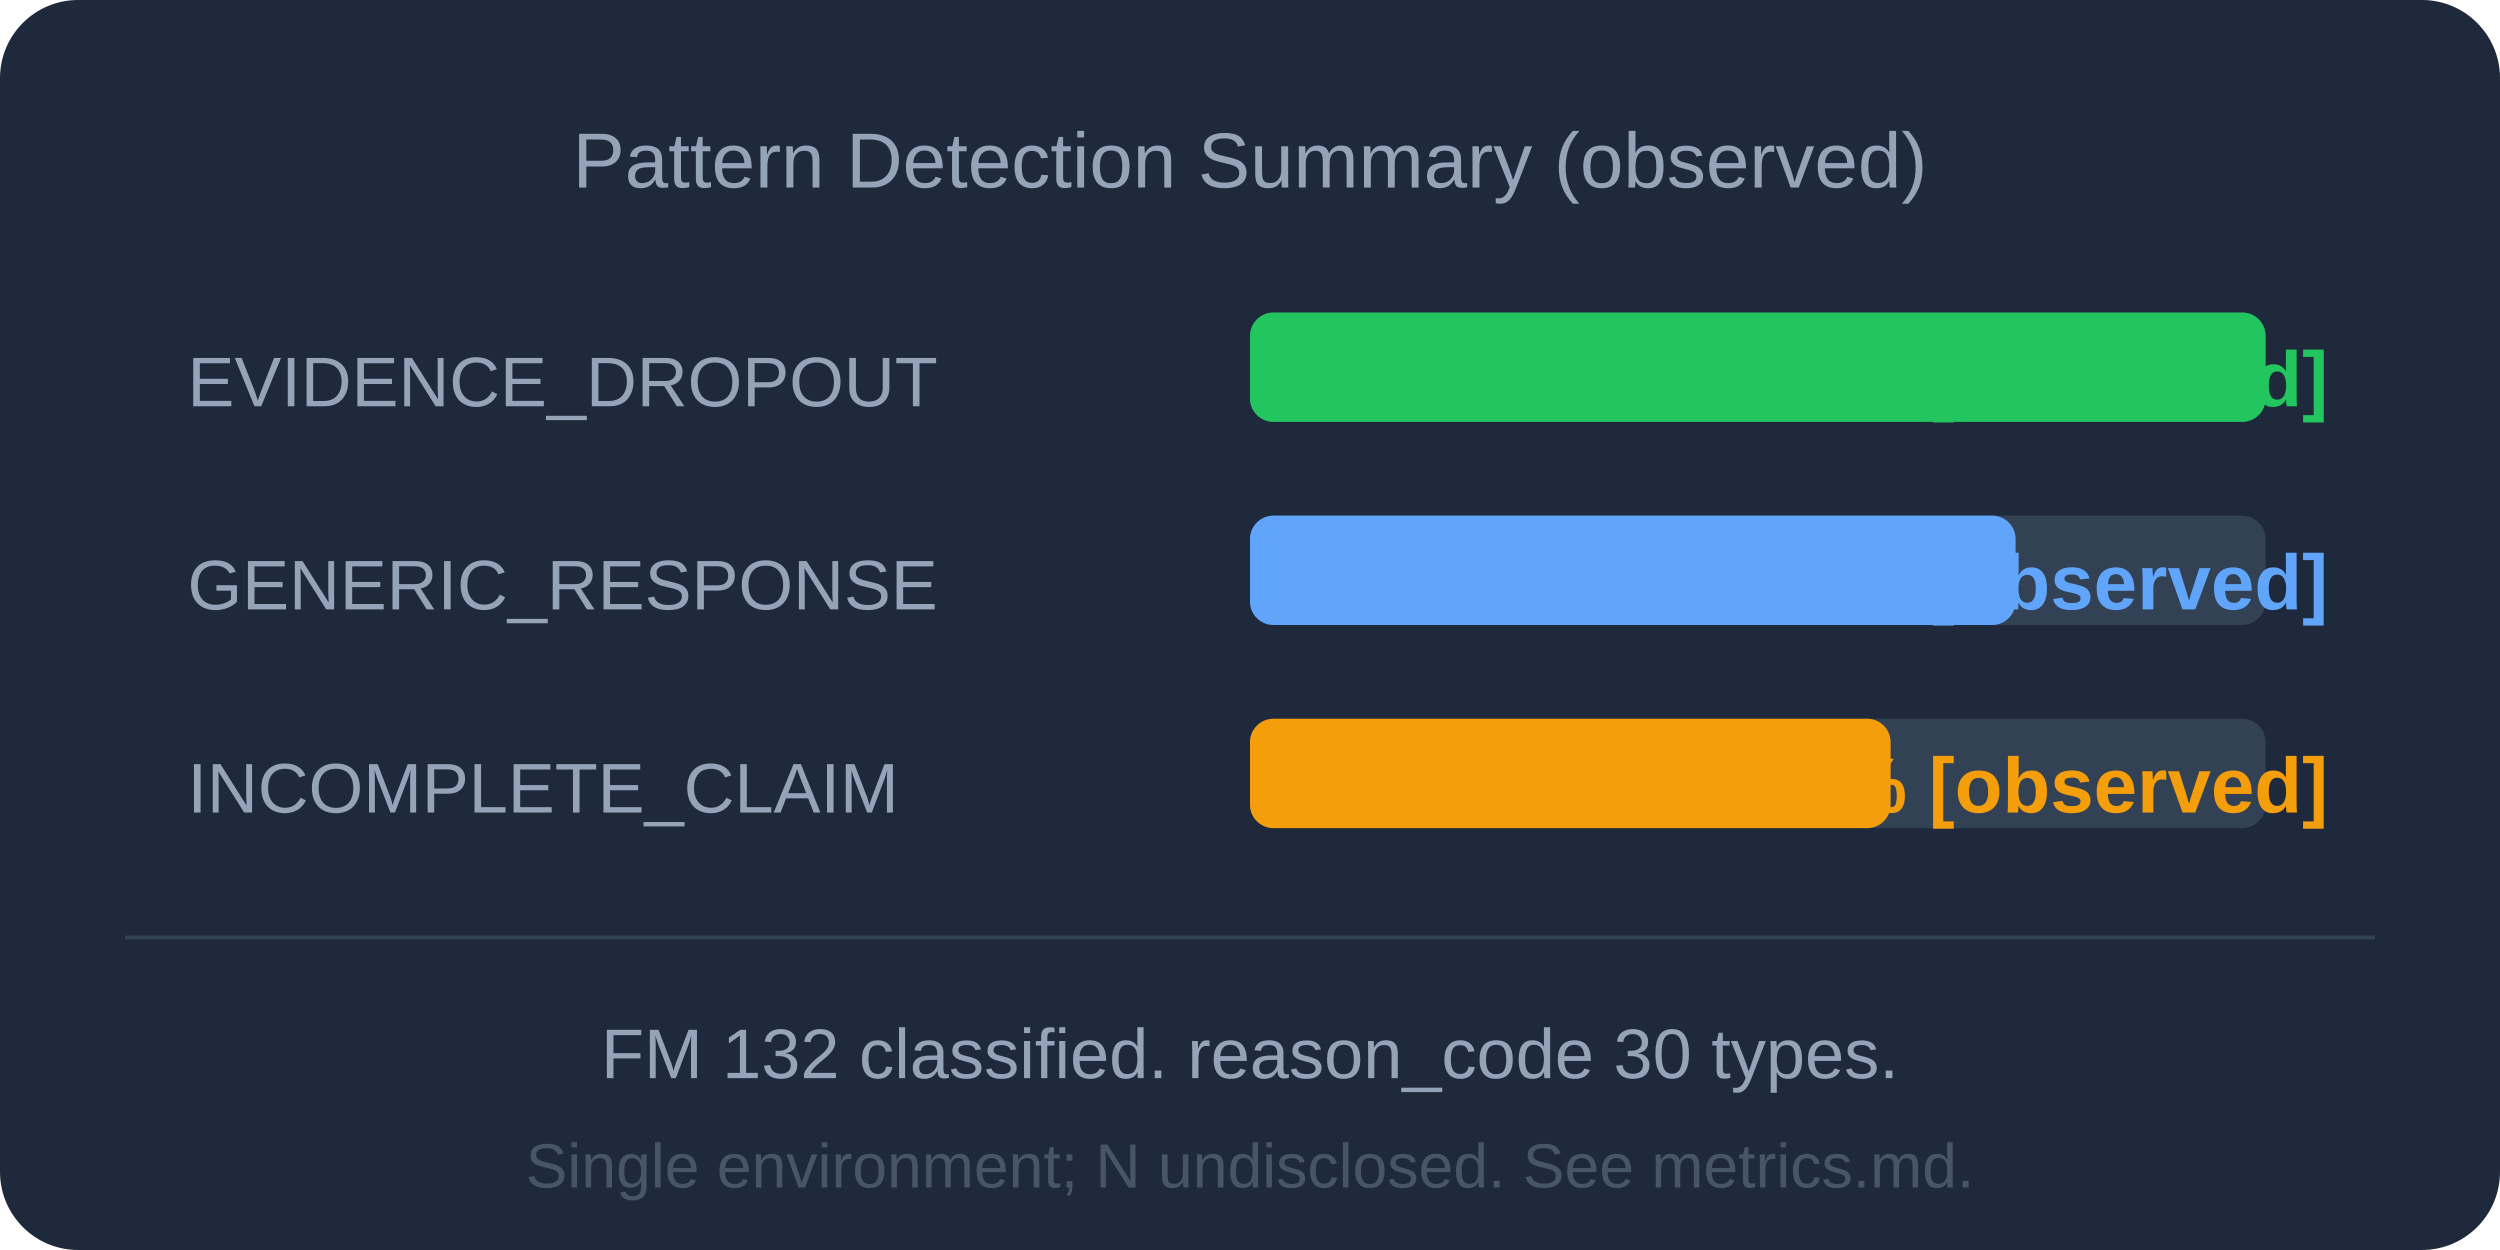
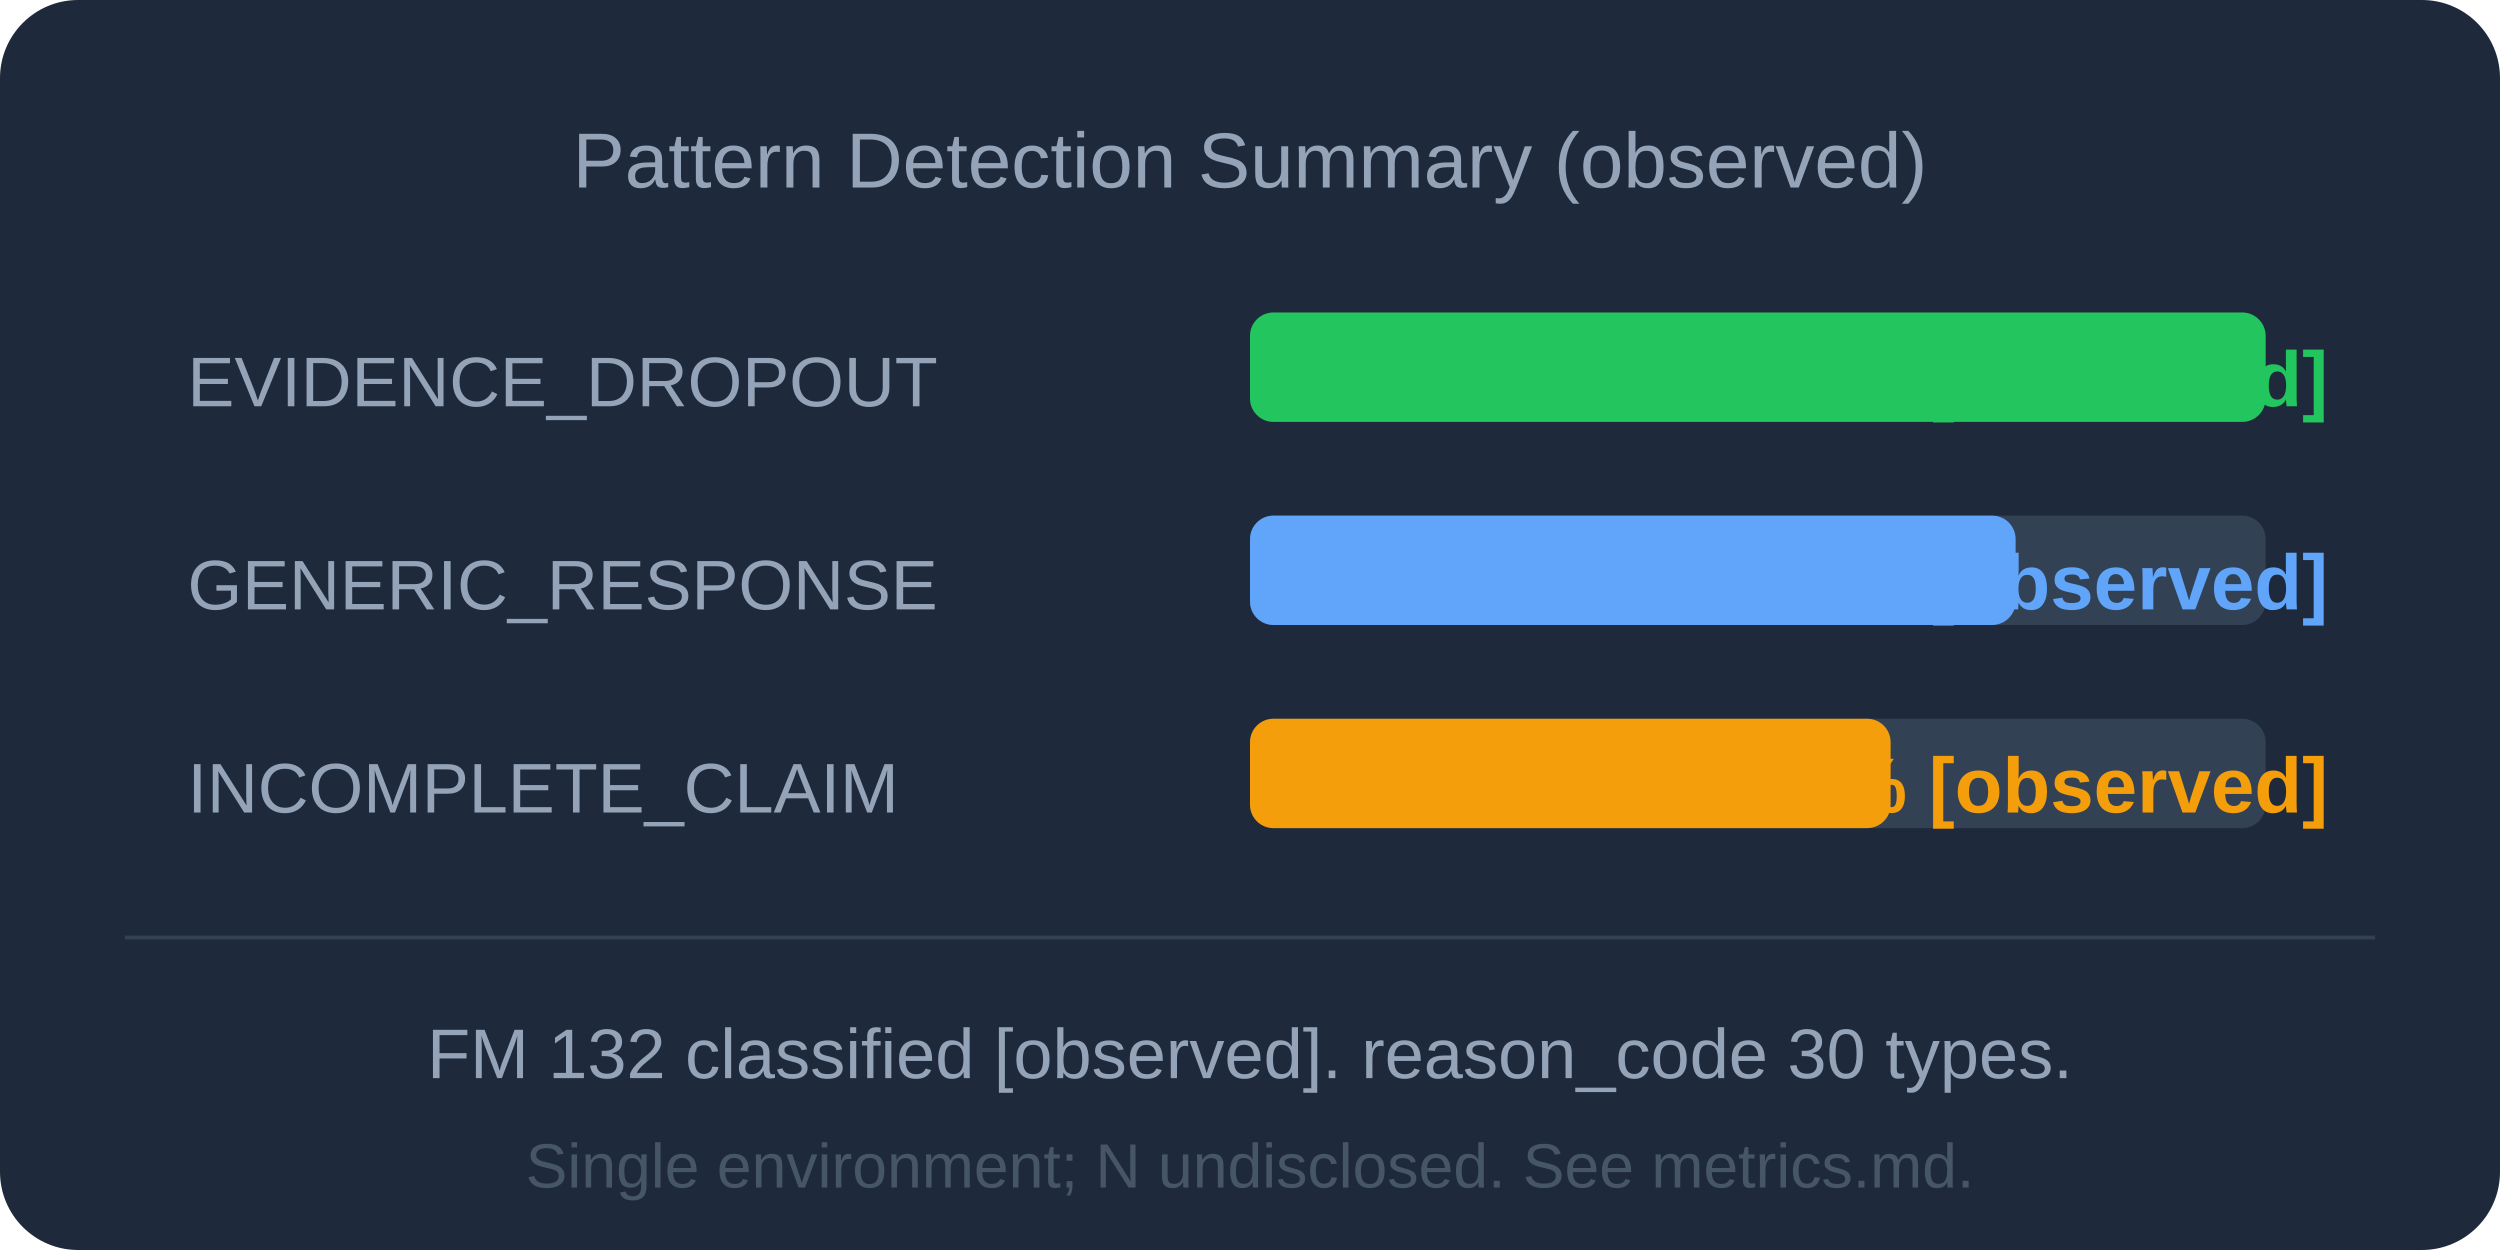
<svg xmlns="http://www.w3.org/2000/svg" viewBox="0 0 320 160" font-family="Segoe UI, Arial, sans-serif">
  <rect width="320" height="160" fill="#1e293b" rx="10" />
  <text x="160" y="24" text-anchor="middle" fill="#94a3b8" font-size="10">Pattern Detection Summary (observed)</text>
  <text x="24" y="52" fill="#94a3b8" font-size="9">EVIDENCE_DROPOUT</text>
  <rect x="160" y="40" width="130" height="14" fill="#334155" rx="3" />
  <rect x="160" y="40" width="130" height="14" fill="#22c55e" rx="3" />
  <text x="298" y="52" text-anchor="end" fill="#22c55e" font-size="10" font-weight="600">~100% [observed]</text>
  <text x="24" y="78" fill="#94a3b8" font-size="9">GENERIC_RESPONSE</text>
  <rect x="160" y="66" width="130" height="14" fill="#334155" rx="3" />
  <rect x="160" y="66" width="98" height="14" fill="#60a5fa" rx="3" />
  <text x="298" y="78" text-anchor="end" fill="#60a5fa" font-size="10" font-weight="600">~75% [observed]</text>
  <text x="24" y="104" fill="#94a3b8" font-size="9">INCOMPLETE_CLAIM</text>
  <rect x="160" y="92" width="130" height="14" fill="#334155" rx="3" />
  <rect x="160" y="92" width="82" height="14" fill="#f59e0b" rx="3" />
  <text x="298" y="104" text-anchor="end" fill="#f59e0b" font-size="10" font-weight="600">~63% [observed]</text>
  <line x1="16" y1="120" x2="304" y2="120" stroke="#334155" stroke-width="0.5" />
-   <text x="160" y="138" text-anchor="middle" fill="#94a3b8" font-size="9">FM 132 classified. reason_code 30 types.</text>
+   <text x="160" y="138" text-anchor="middle" fill="#94a3b8" font-size="9">FM 132 classified [observed]. reason_code 30 types.</text>
  <text x="160" y="152" text-anchor="middle" fill="#475569" font-size="8">Single environment; N undisclosed. See metrics.md.</text>
</svg>
